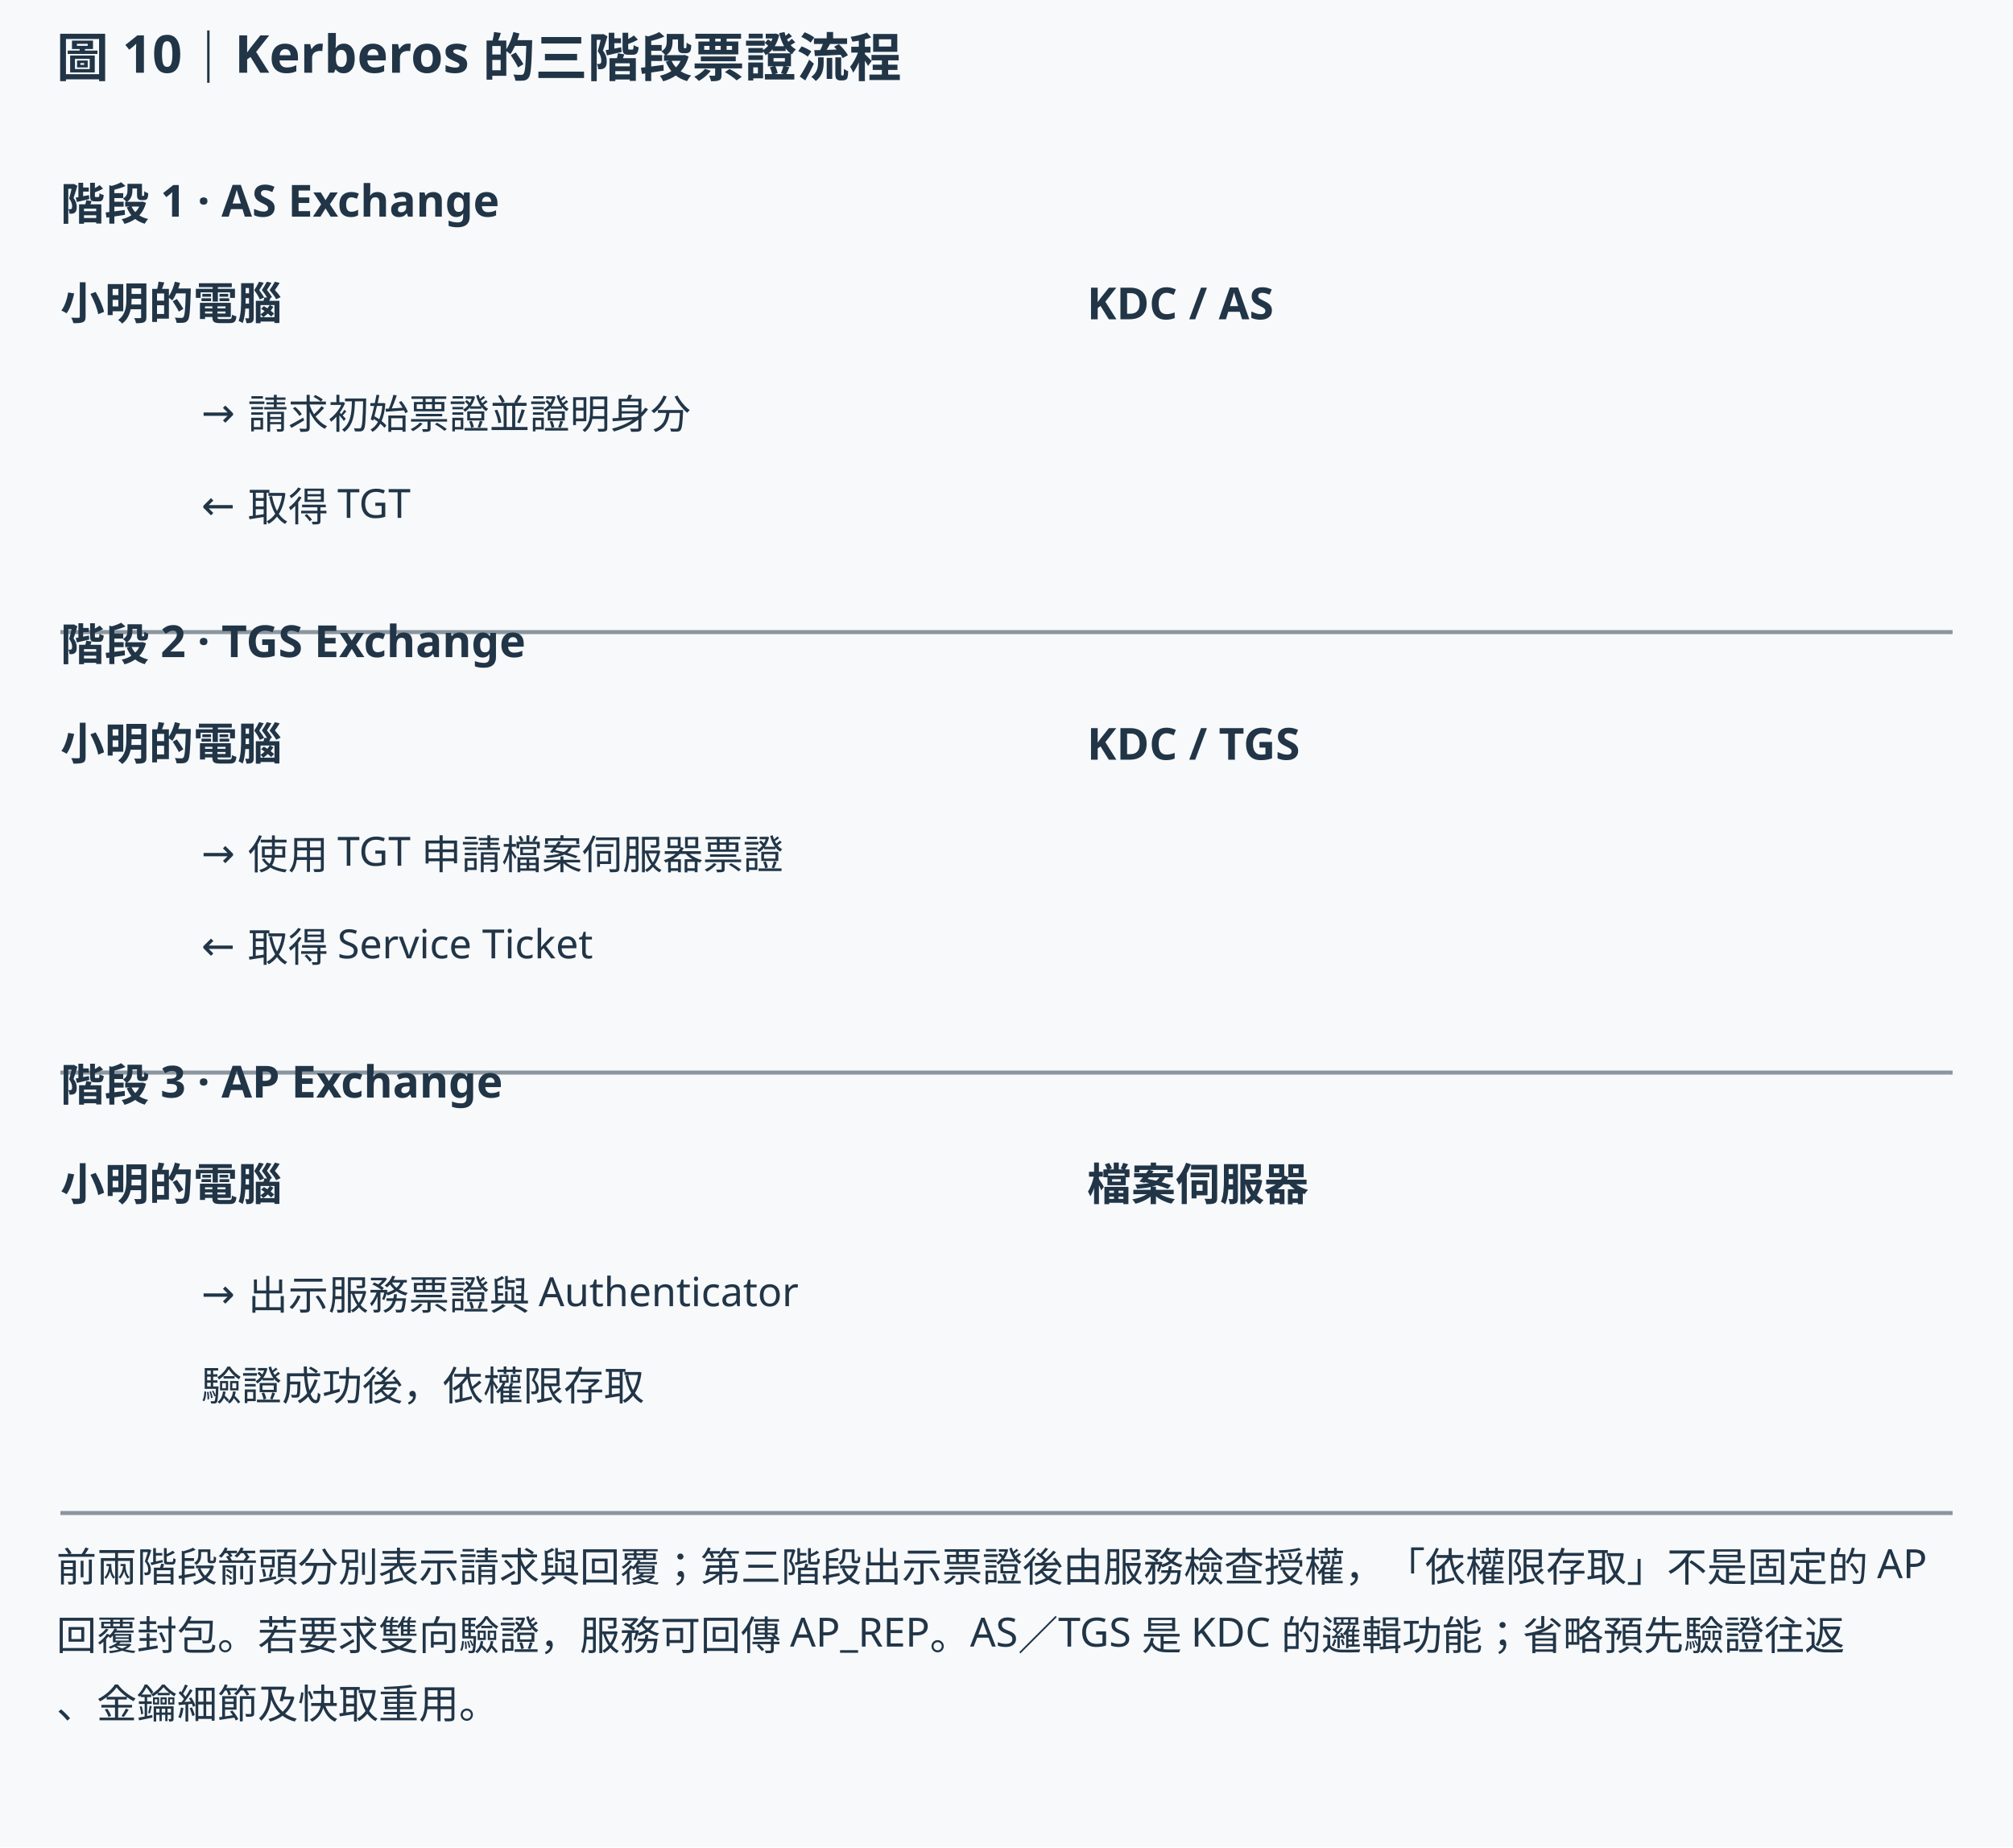
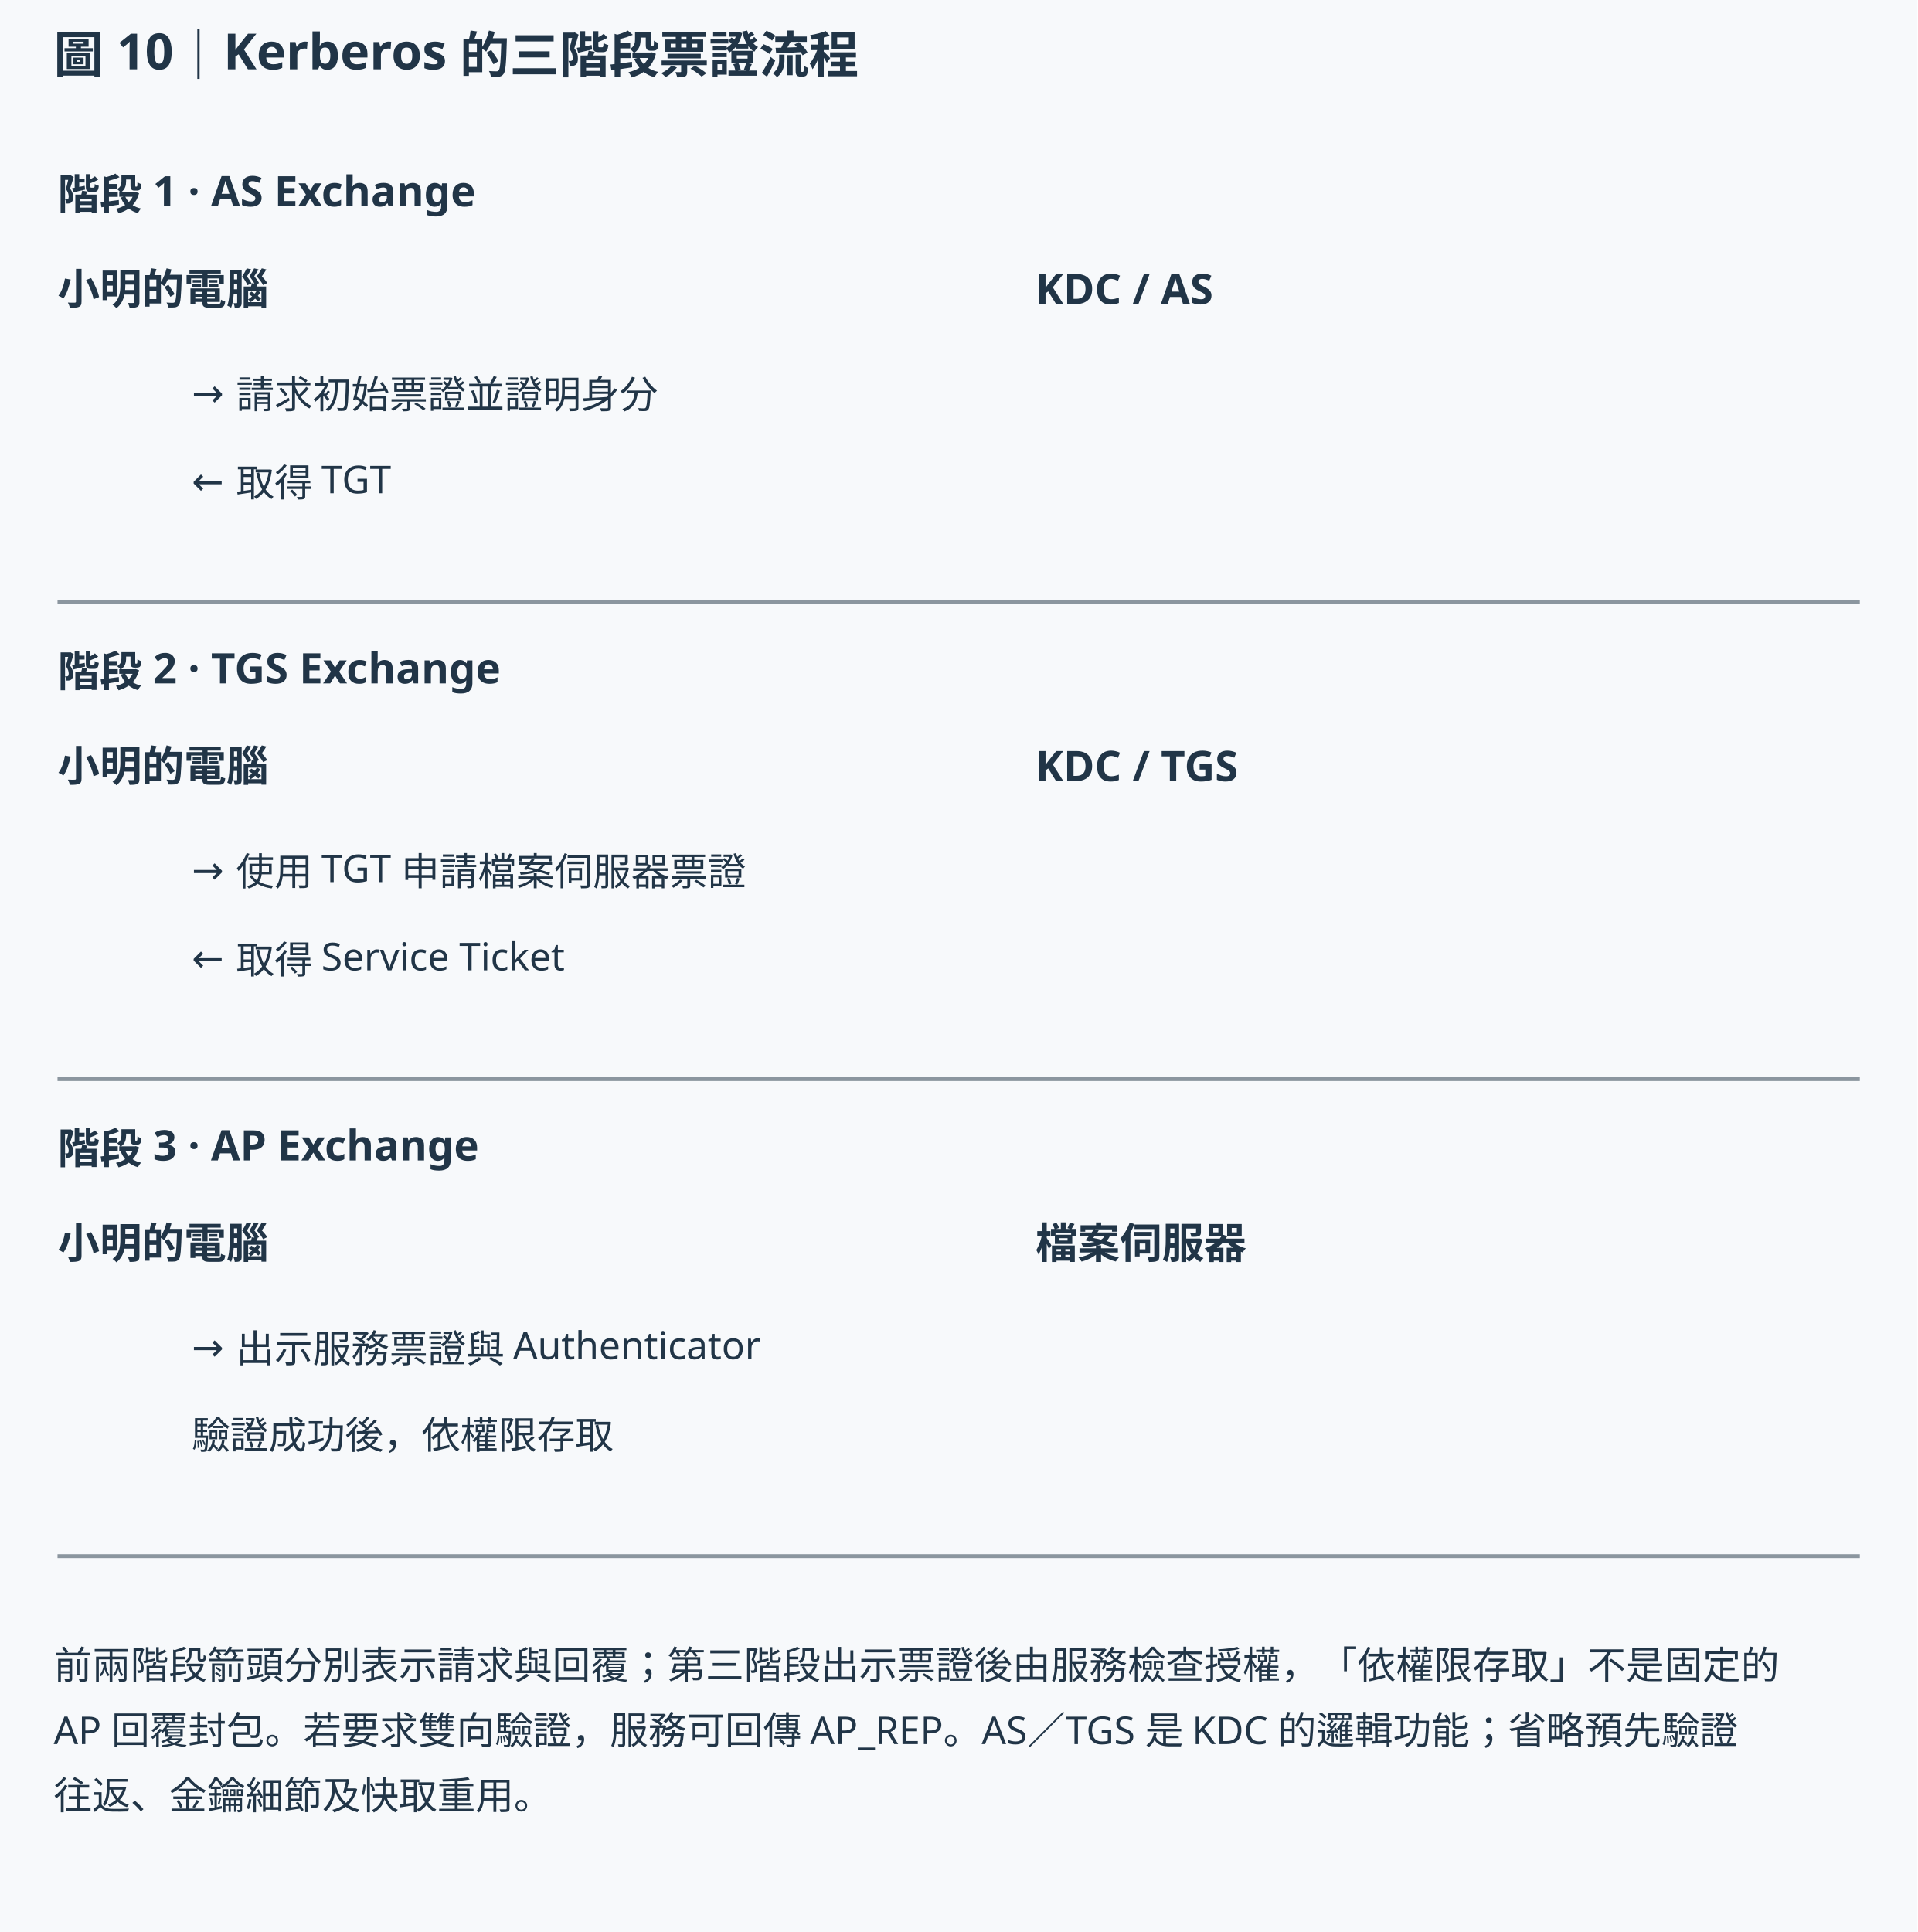
- <svg xmlns="http://www.w3.org/2000/svg" viewBox="0 0 850 779.96" role="img" aria-labelledby="m0408-tickets-zh-title m0408-tickets-zh-desc" preserveAspectRatio="xMidYMid meet">
+ <svg xmlns="http://www.w3.org/2000/svg" viewBox="0 0 850 856.46" role="img" aria-labelledby="m0408-tickets-zh-title m0408-tickets-zh-desc" preserveAspectRatio="xMidYMid meet">
  <g transform="scale(0.85)">
-     <rect width="1000" height="917.6" fill="#f7f9fb" />
+     <rect width="1000" height="1007.6" fill="#f7f9fb" />
    <g font-family="sans-serif" fill="#213547">
      <text x="28" y="38.0" font-size="26" font-weight="700">圖 10｜Kerberos 的三階段票證流程</text>
      <text x="30" y="109.2" font-size="22" font-weight="700">階段 1 · AS Exchange</text>
      <text x="30" y="158.6" font-size="22" font-weight="700">小明的電腦</text>
      <text x="540" y="158.6" font-size="22" font-weight="700">KDC / AS</text>
      <text x="100" y="212.0" font-size="20">→ 請求初始票證並證明身分</text>
      <text x="100" y="258.0" font-size="20">← 取得 TGT</text>
      <path d="M30 314.0H970" fill="none" stroke="#8b969f" stroke-width="2" />
-       <text x="30" y="328.0" font-size="22" font-weight="700">階段 2 · TGS Exchange</text>
-       <text x="30" y="377.4" font-size="22" font-weight="700">小明的電腦</text>
-       <text x="540" y="377.4" font-size="22" font-weight="700">KDC / TGS</text>
-       <text x="100" y="430.8" font-size="20">→ 使用 TGT 申請檔案伺服器票證</text>
-       <text x="100" y="476.8" font-size="20">← 取得 Service Ticket</text>
-       <path d="M30 532.8H970" fill="none" stroke="#8b969f" stroke-width="2" />
-       <text x="30" y="546.8" font-size="22" font-weight="700">階段 3 · AP Exchange</text>
-       <text x="30" y="596.2" font-size="22" font-weight="700">小明的電腦</text>
-       <text x="540" y="596.2" font-size="22" font-weight="700">檔案伺服器</text>
-       <text x="100" y="649.6" font-size="20">→ 出示服務票證與 Authenticator</text>
-       <text x="100" y="695.6" font-size="20">驗證成功後，依權限存取</text>
-       <path d="M30 751.6H970" fill="none" stroke="#8b969f" stroke-width="2" />
-       <text x="28" y="785.6" font-size="20">前兩階段箭頭分別表示請求與回覆；第三階段出示票證後由服務檢查授權，「依權限存取」不是固定的 AP</text>
-       <text x="28" y="819.6" font-size="20"> 回覆封包。若要求雙向驗證，服務可回傳 AP_REP。AS／TGS 是 KDC 的邏輯功能；省略預先驗證往返</text>
-       <text x="28" y="853.6" font-size="20">、金鑰細節及快取重用。</text>
+       <text x="30" y="358.0" font-size="22" font-weight="700">階段 2 · TGS Exchange</text>
+       <text x="30" y="407.4" font-size="22" font-weight="700">小明的電腦</text>
+       <text x="540" y="407.4" font-size="22" font-weight="700">KDC / TGS</text>
+       <text x="100" y="460.8" font-size="20">→ 使用 TGT 申請檔案伺服器票證</text>
+       <text x="100" y="506.8" font-size="20">← 取得 Service Ticket</text>
+       <path d="M30 562.8H970" fill="none" stroke="#8b969f" stroke-width="2" />
+       <text x="30" y="606.8" font-size="22" font-weight="700">階段 3 · AP Exchange</text>
+       <text x="30" y="656.2" font-size="22" font-weight="700">小明的電腦</text>
+       <text x="540" y="656.2" font-size="22" font-weight="700">檔案伺服器</text>
+       <text x="100" y="709.6" font-size="20">→ 出示服務票證與 Authenticator</text>
+       <text x="100" y="755.6" font-size="20">驗證成功後，依權限存取</text>
+       <path d="M30 811.6H970" fill="none" stroke="#8b969f" stroke-width="2" />
+       <text x="28" y="875.6" font-size="20">前兩階段箭頭分別表示請求與回覆；第三階段出示票證後由服務檢查授權，「依權限存取」不是固定的</text>
+       <text x="28" y="909.6" font-size="20">AP 回覆封包。若要求雙向驗證，服務可回傳 AP_REP。AS／TGS 是 KDC 的邏輯功能；省略預先驗證</text>
+       <text x="28" y="943.6" font-size="20">往返、金鑰細節及快取重用。</text>
    </g>
  </g>
</svg>
